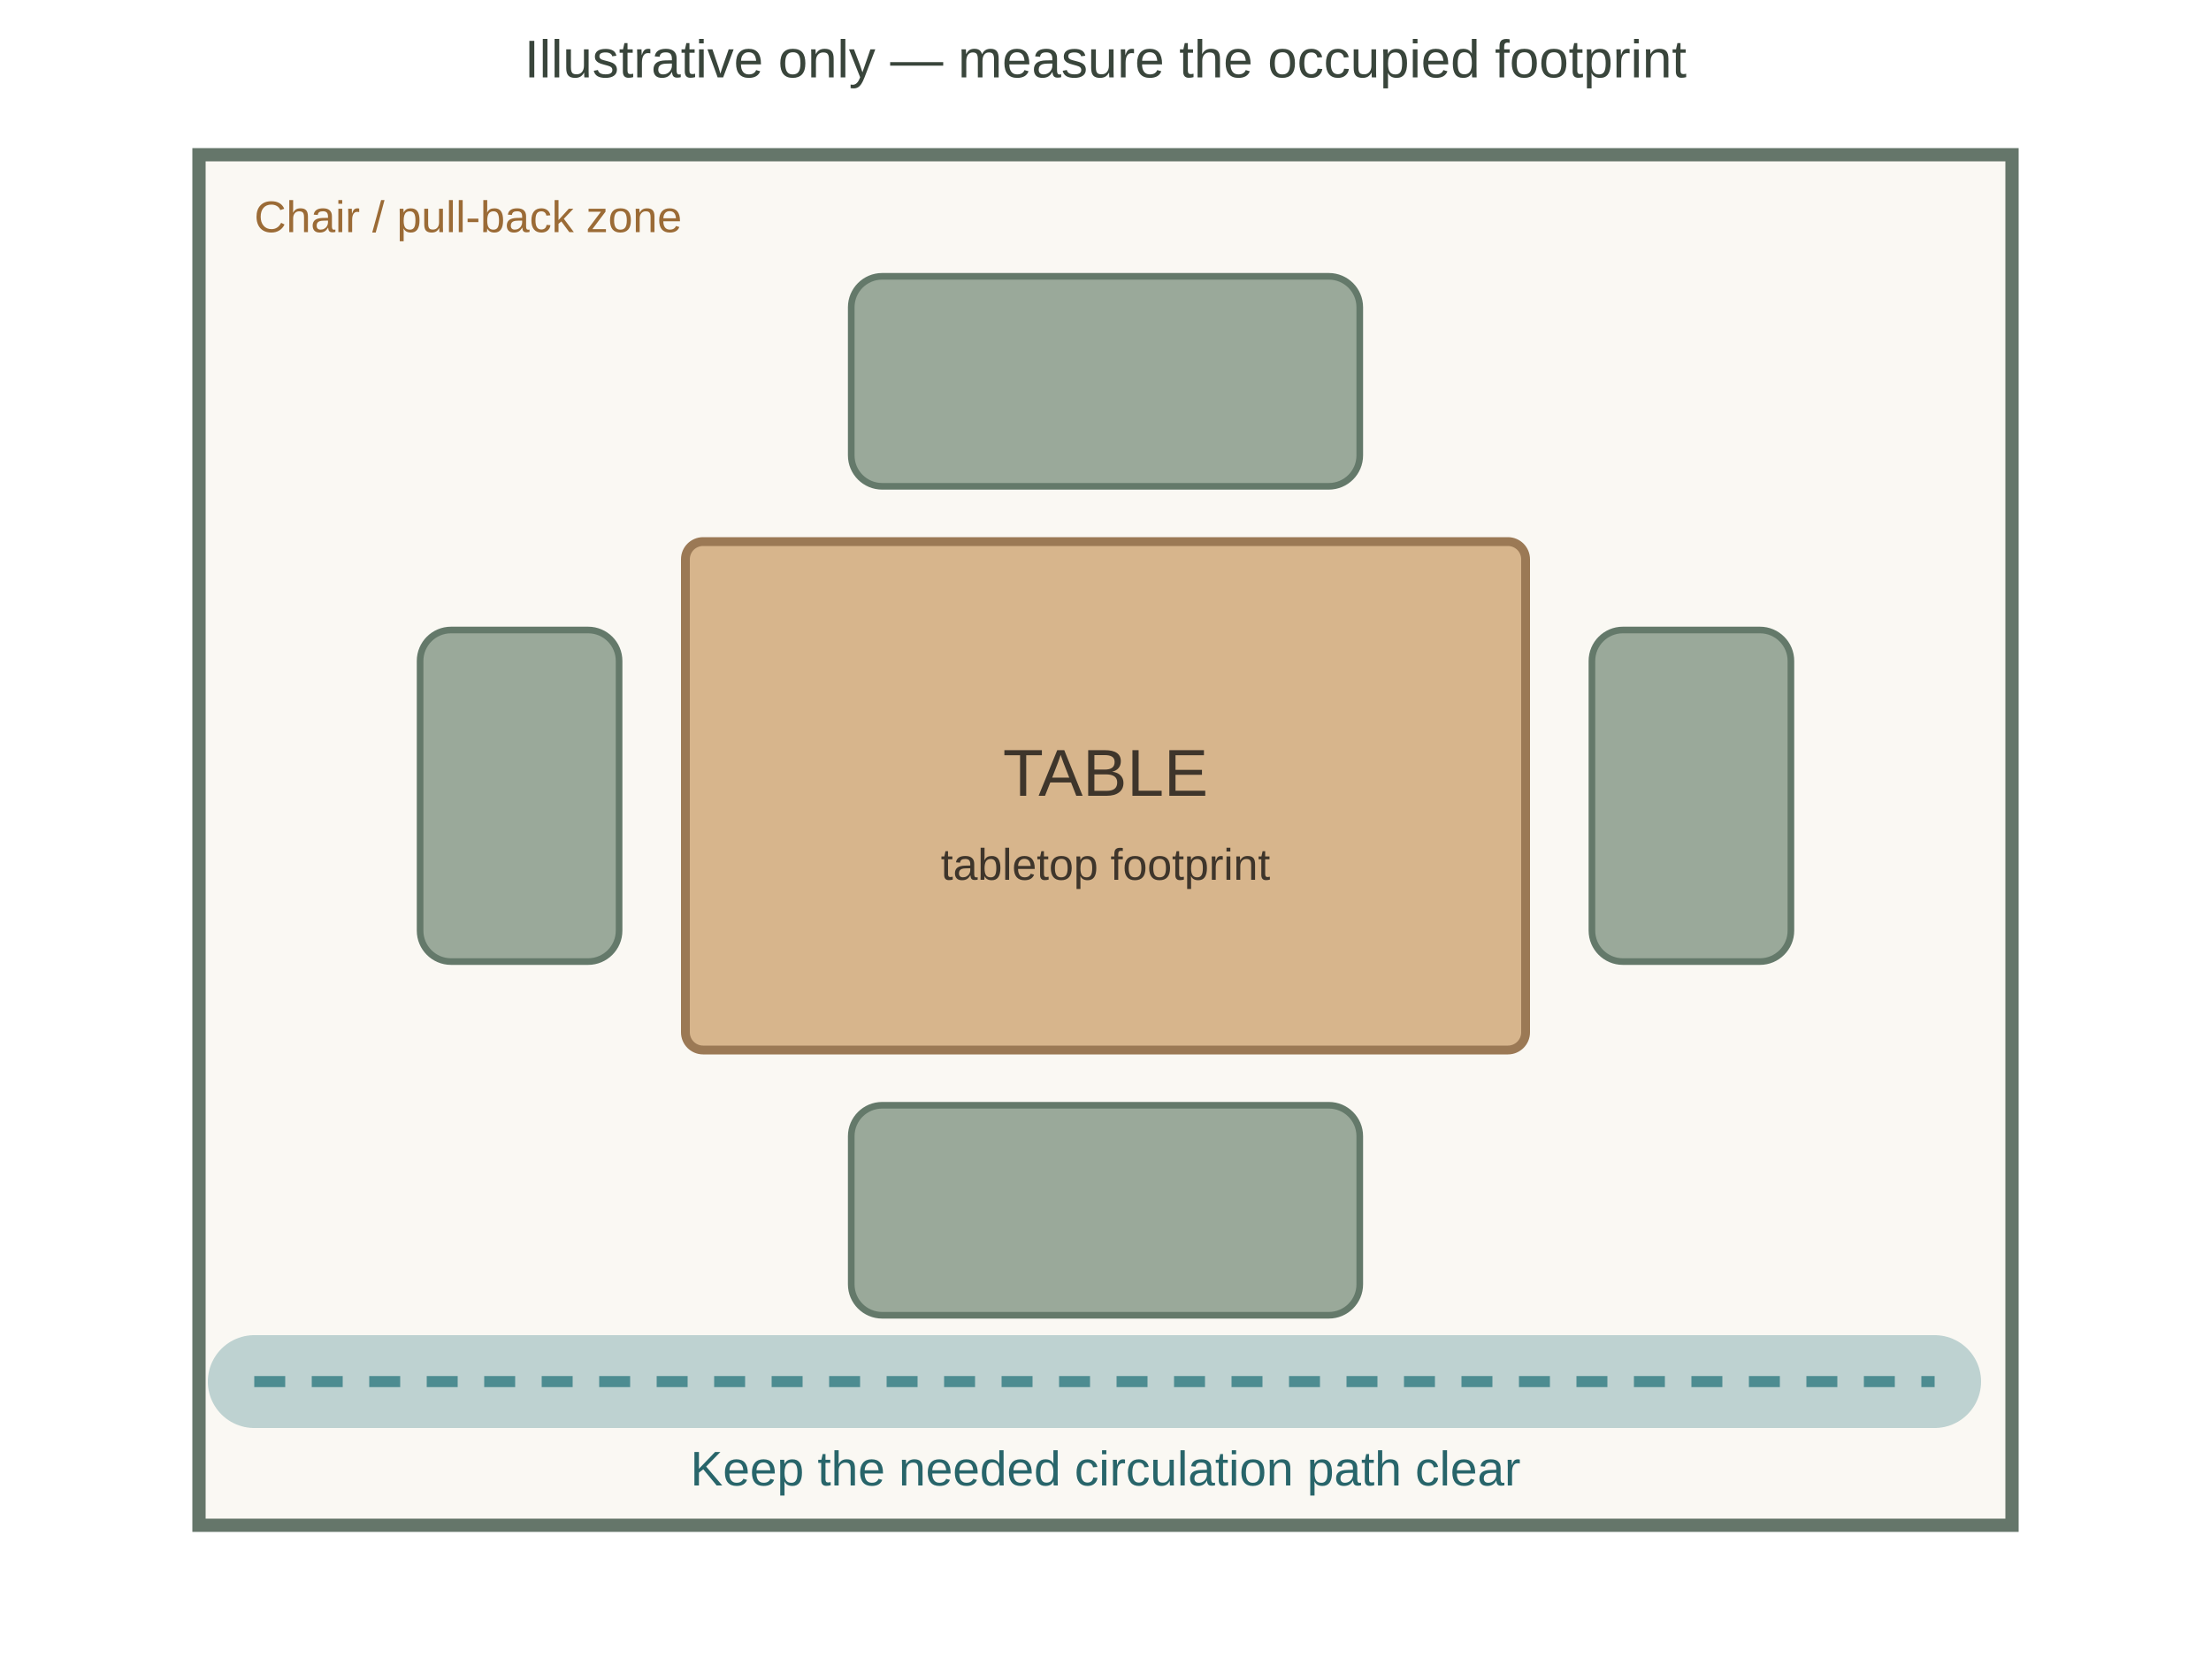
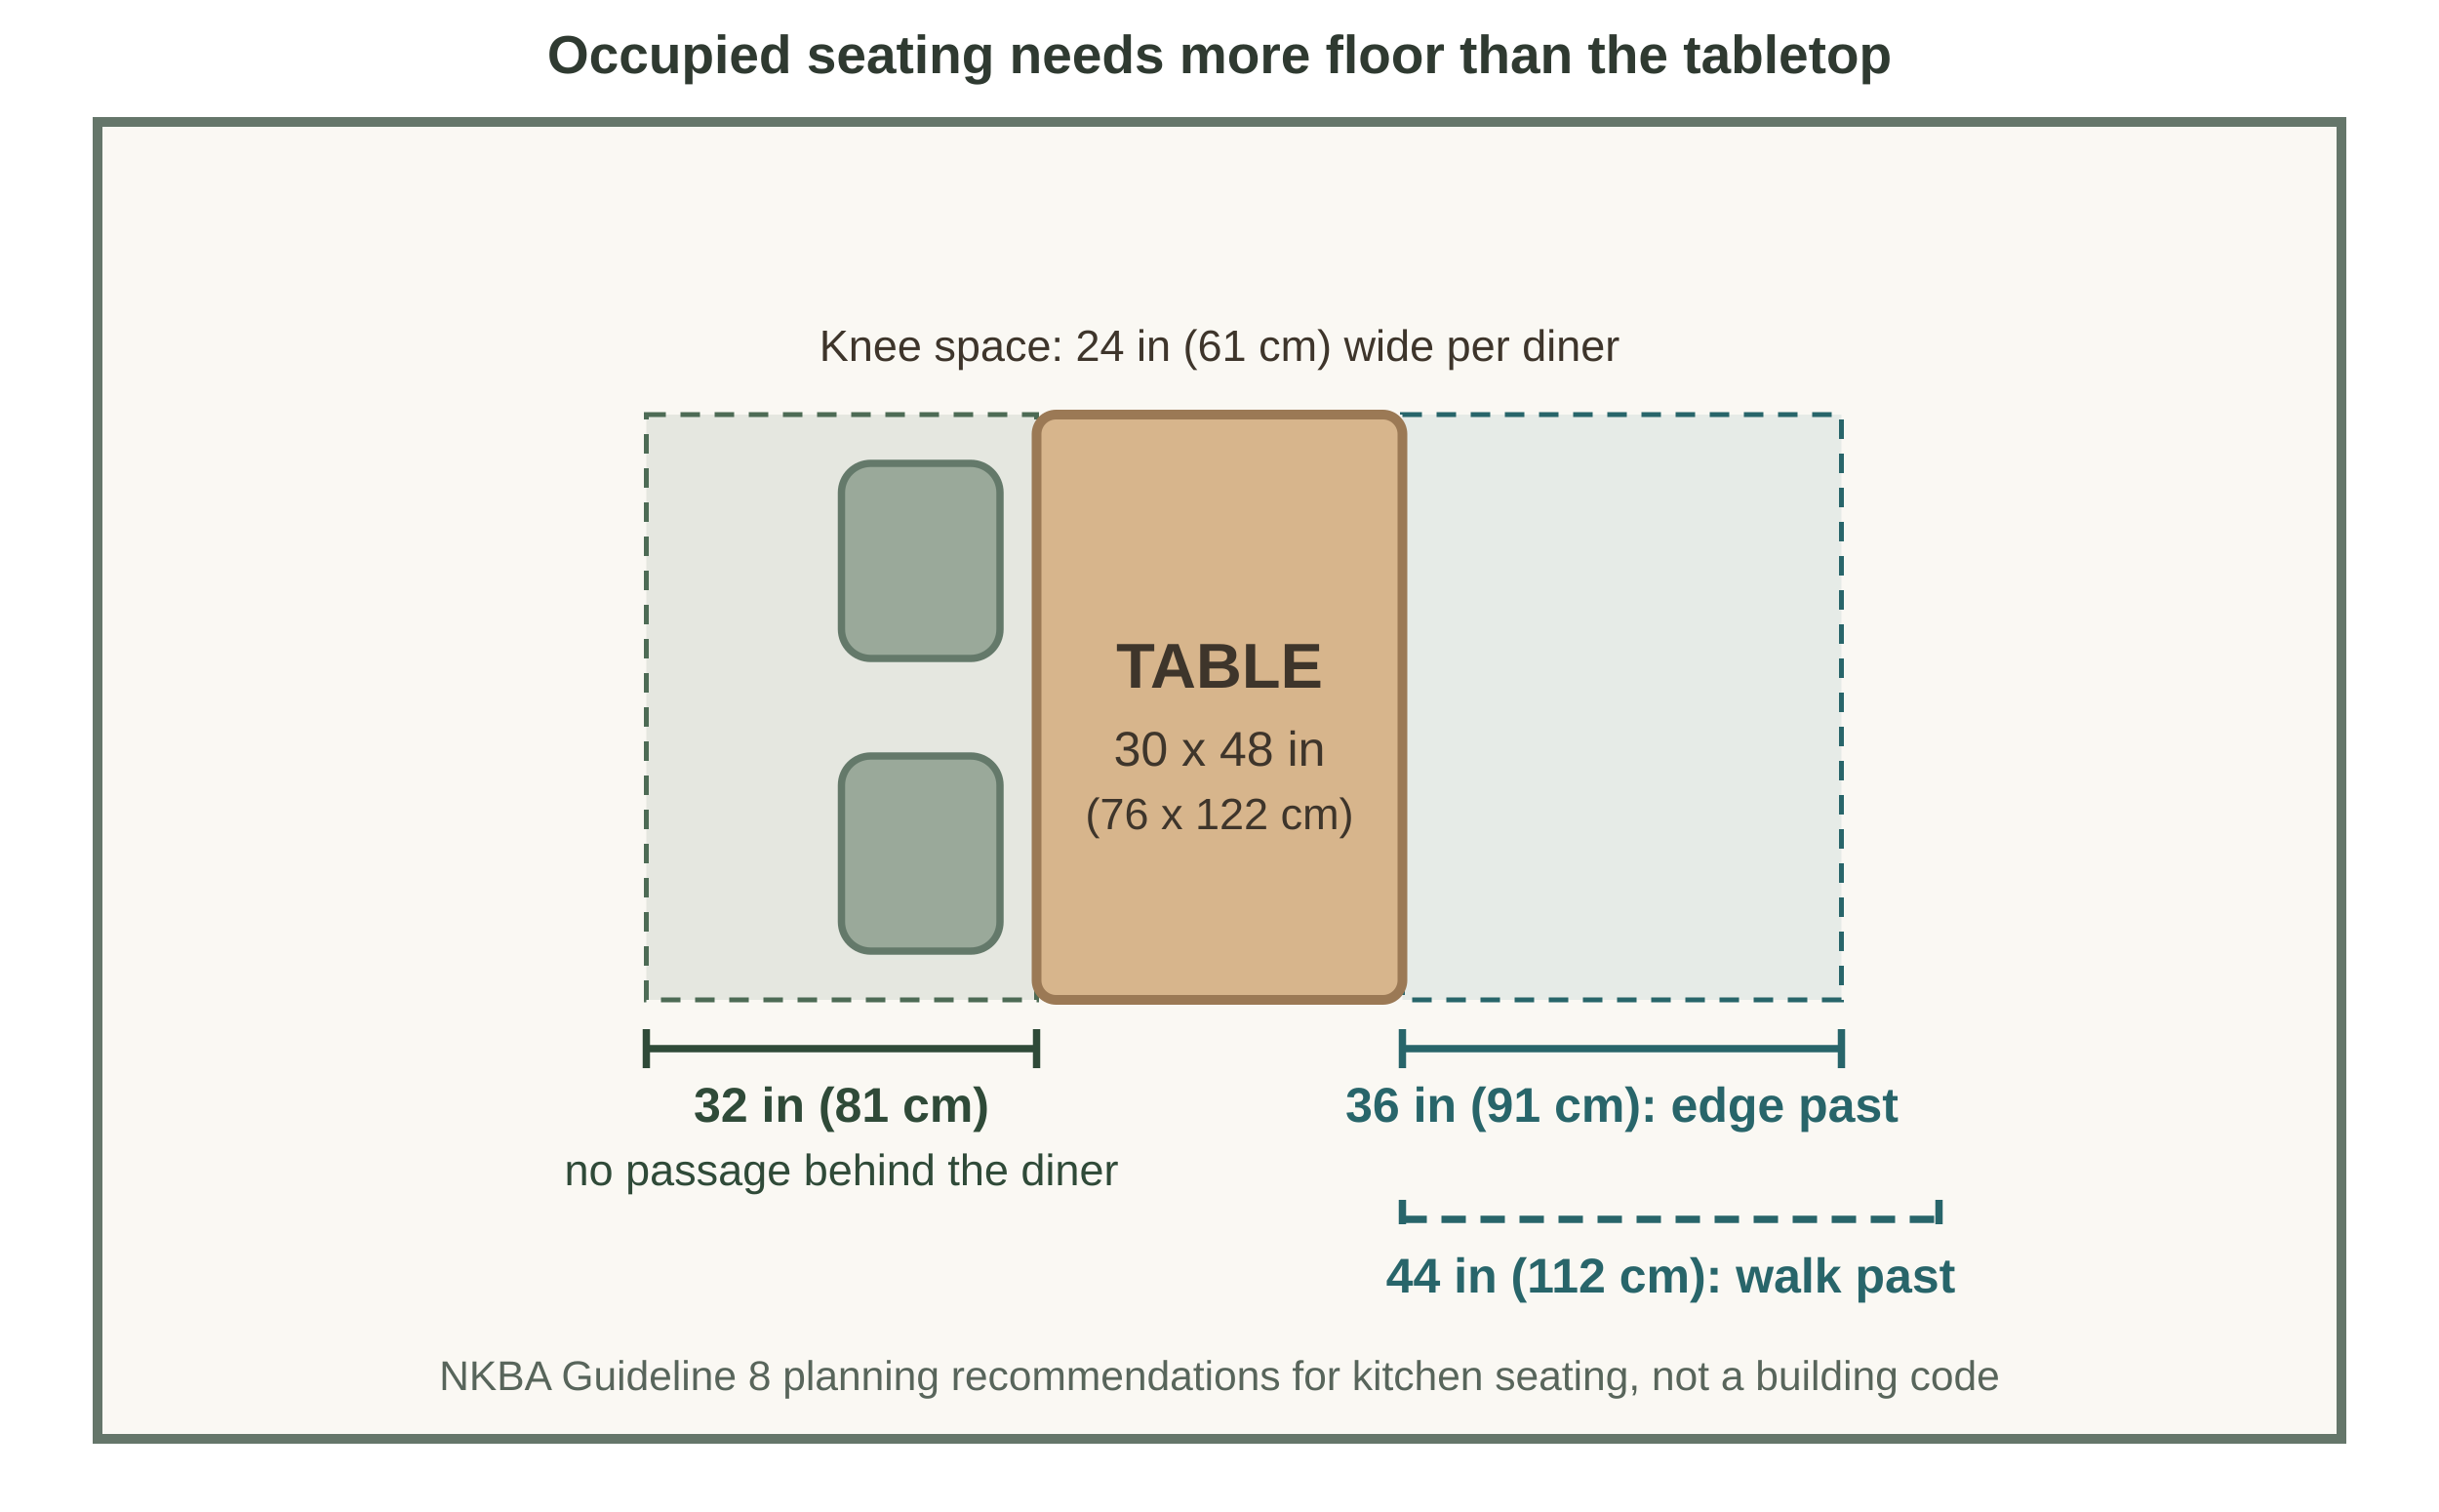
- <svg xmlns="http://www.w3.org/2000/svg" width="1000" height="760" viewBox="0 0 1000 760" role="img" aria-labelledby="title desc">
-   <rect width="1000" height="760" fill="#fff" />
-   <rect x="90" y="70" width="820" height="620" fill="#faf8f3" stroke="#65766a" stroke-width="6" />
-   <rect x="310" y="245" width="380" height="230" rx="8" fill="#d7b58c" stroke="#9b7955" stroke-width="4" />
-   <text x="500" y="360" text-anchor="middle" font-family="Arial" font-size="30" fill="#3e352b">TABLE</text>
-   <text x="500" y="398" text-anchor="middle" font-family="Arial" font-size="20" fill="#3e352b">tabletop footprint</text>
-   <rect x="385" y="125" width="230" height="95" rx="14" fill="#9aa99a" stroke="#64796a" stroke-width="3" />
-   <rect x="385" y="500" width="230" height="95" rx="14" fill="#9aa99a" stroke="#64796a" stroke-width="3" />
-   <rect x="190" y="285" width="90" height="150" rx="14" fill="#9aa99a" stroke="#64796a" stroke-width="3" />
-   <rect x="720" y="285" width="90" height="150" rx="14" fill="#9aa99a" stroke="#64796a" stroke-width="3" />
-   <path d="M115 625H875" stroke="#4d8c91" stroke-width="42" stroke-linecap="round" opacity=".35" />
-   <path d="M115 625H875" stroke="#4d8c91" stroke-width="5" stroke-dasharray="14 12" />
-   <text x="500" y="672" text-anchor="middle" font-family="Arial" font-size="22" fill="#28656a">Keep the needed circulation path clear</text>
-   <text x="115" y="105" font-family="Arial" font-size="20" fill="#9b6b36">Chair / pull-back zone</text>
-   <text x="500" y="35" text-anchor="middle" font-family="Arial" font-size="24" fill="#39453b">Illustrative only — measure the occupied footprint</text>
+ <svg xmlns="http://www.w3.org/2000/svg" width="1000" height="620" viewBox="0 0 1000 620" role="img" aria-labelledby="t d">
+   <rect width="1000" height="620" fill="#fff" />
+   <text x="500" y="30" text-anchor="middle" font-family="Arial,Helvetica,sans-serif" font-size="22" font-weight="700" fill="#2f3a31">Occupied seating needs more floor than the tabletop</text>
+   <rect x="40" y="50" width="920" height="540" fill="#faf8f3" stroke="#65766a" stroke-width="4" />
+   <text x="500" y="148" text-anchor="middle" font-family="Arial,Helvetica,sans-serif" font-size="18" fill="#3e352b">Knee space: 24 in (61 cm) wide per diner</text>
+   <rect x="265" y="170" width="160" height="240" fill="#9aa99a" fill-opacity=".22" stroke="#4d6b55" stroke-width="2" stroke-dasharray="8 6" />
+   <rect x="575" y="170" width="180" height="240" fill="#4d8c91" fill-opacity=".12" stroke="#28656a" stroke-width="2" stroke-dasharray="8 6" />
+   <rect x="425" y="170" width="150" height="240" rx="8" fill="#d7b58c" stroke="#9b7955" stroke-width="4" />
+   <text x="500" y="282" text-anchor="middle" font-family="Arial,Helvetica,sans-serif" font-size="26" font-weight="700" fill="#3e352b">TABLE</text>
+   <text x="500" y="314" text-anchor="middle" font-family="Arial,Helvetica,sans-serif" font-size="20" fill="#3e352b">30 x 48 in</text>
+   <text x="500" y="340" text-anchor="middle" font-family="Arial,Helvetica,sans-serif" font-size="18" fill="#3e352b">(76 x 122 cm)</text>
+   <rect x="345" y="190" width="65" height="80" rx="12" fill="#9aa99a" stroke="#64796a" stroke-width="3" />
+   <rect x="345" y="310" width="65" height="80" rx="12" fill="#9aa99a" stroke="#64796a" stroke-width="3" />
+   <path d="M265 430H425M265 422V438M425 422V438" stroke="#2f4a38" stroke-width="3" />
+   <text x="345" y="460" text-anchor="middle" font-family="Arial,Helvetica,sans-serif" font-size="20" font-weight="700" fill="#2f4a38">32 in (81 cm)</text>
+   <text x="345" y="486" text-anchor="middle" font-family="Arial,Helvetica,sans-serif" font-size="18" fill="#2f4a38">no passage behind the diner</text>
+   <path d="M575 430H755M575 422V438M755 422V438" stroke="#28656a" stroke-width="3" />
+   <text x="665" y="460" text-anchor="middle" font-family="Arial,Helvetica,sans-serif" font-size="20" font-weight="700" fill="#28656a">36 in (91 cm): edge past</text>
+   <path d="M575 500H795M575 492V508M795 492V508" stroke="#28656a" stroke-width="3" stroke-dasharray="10 6" />
+   <text x="685" y="530" text-anchor="middle" font-family="Arial,Helvetica,sans-serif" font-size="20" font-weight="700" fill="#28656a">44 in (112 cm): walk past</text>
+   <text x="500" y="570" text-anchor="middle" font-family="Arial,Helvetica,sans-serif" font-size="17" fill="#58655b">NKBA Guideline 8 planning recommendations for kitchen seating, not a building code</text>
</svg>
